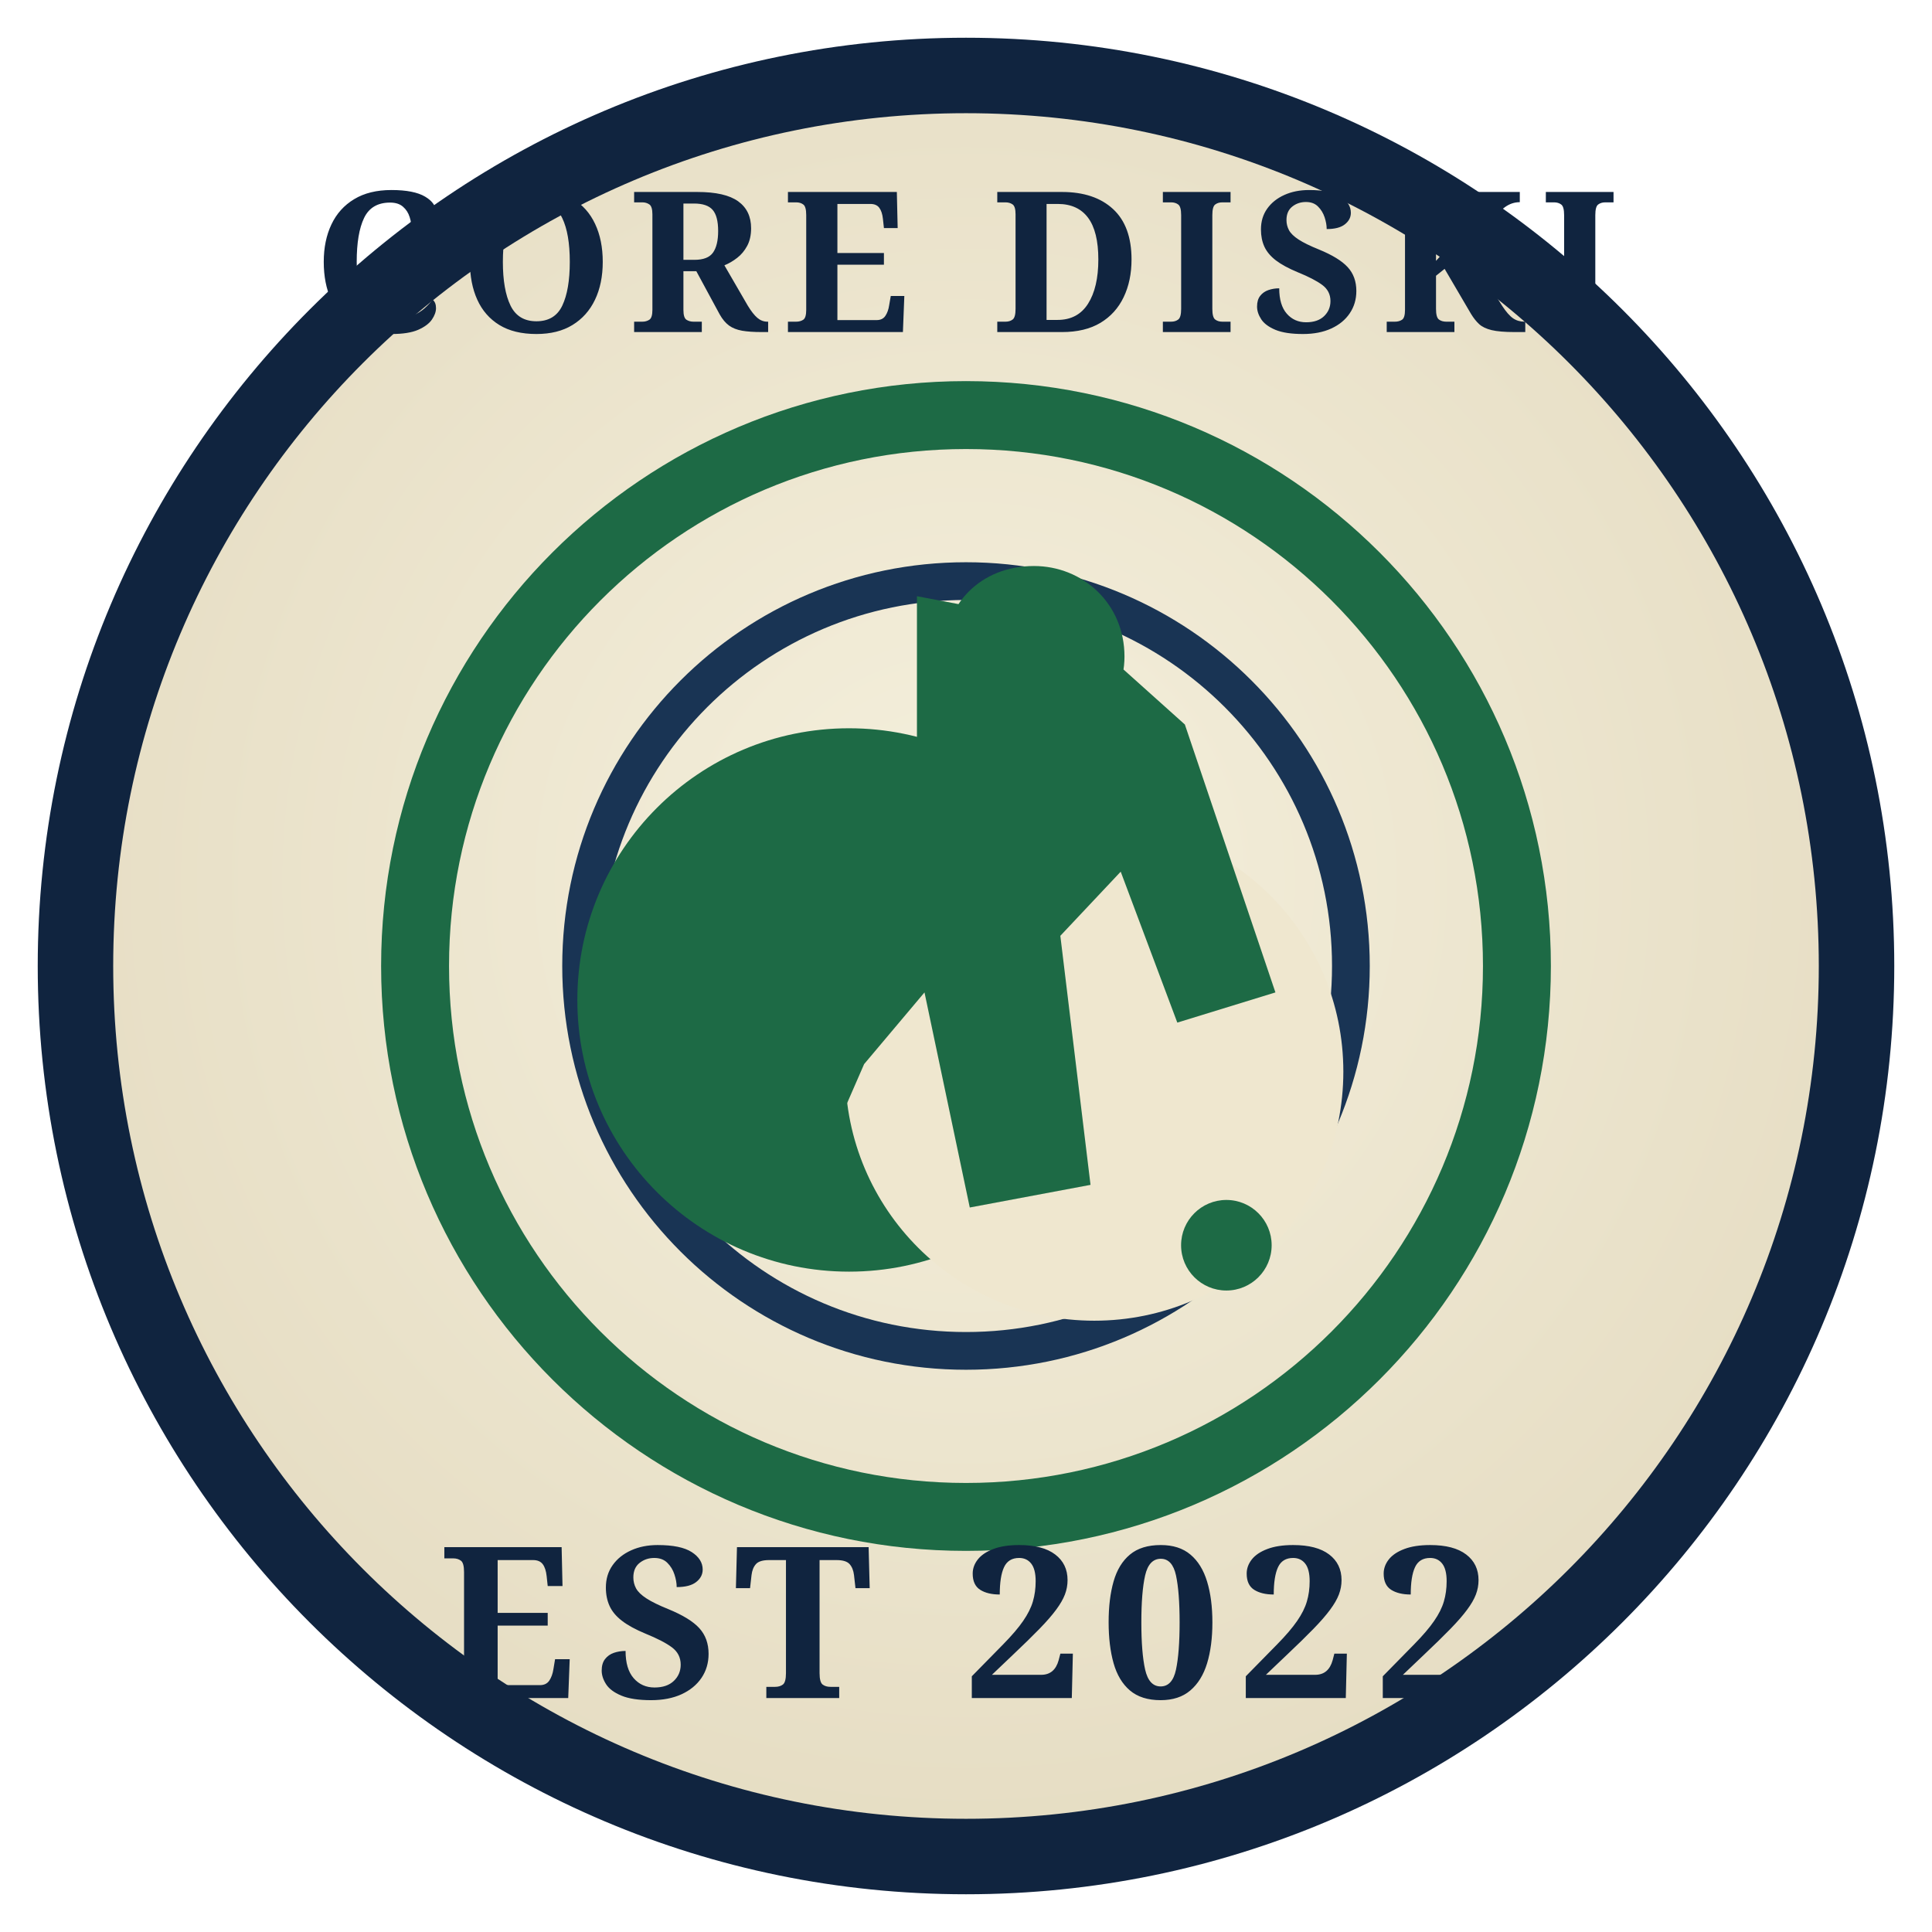
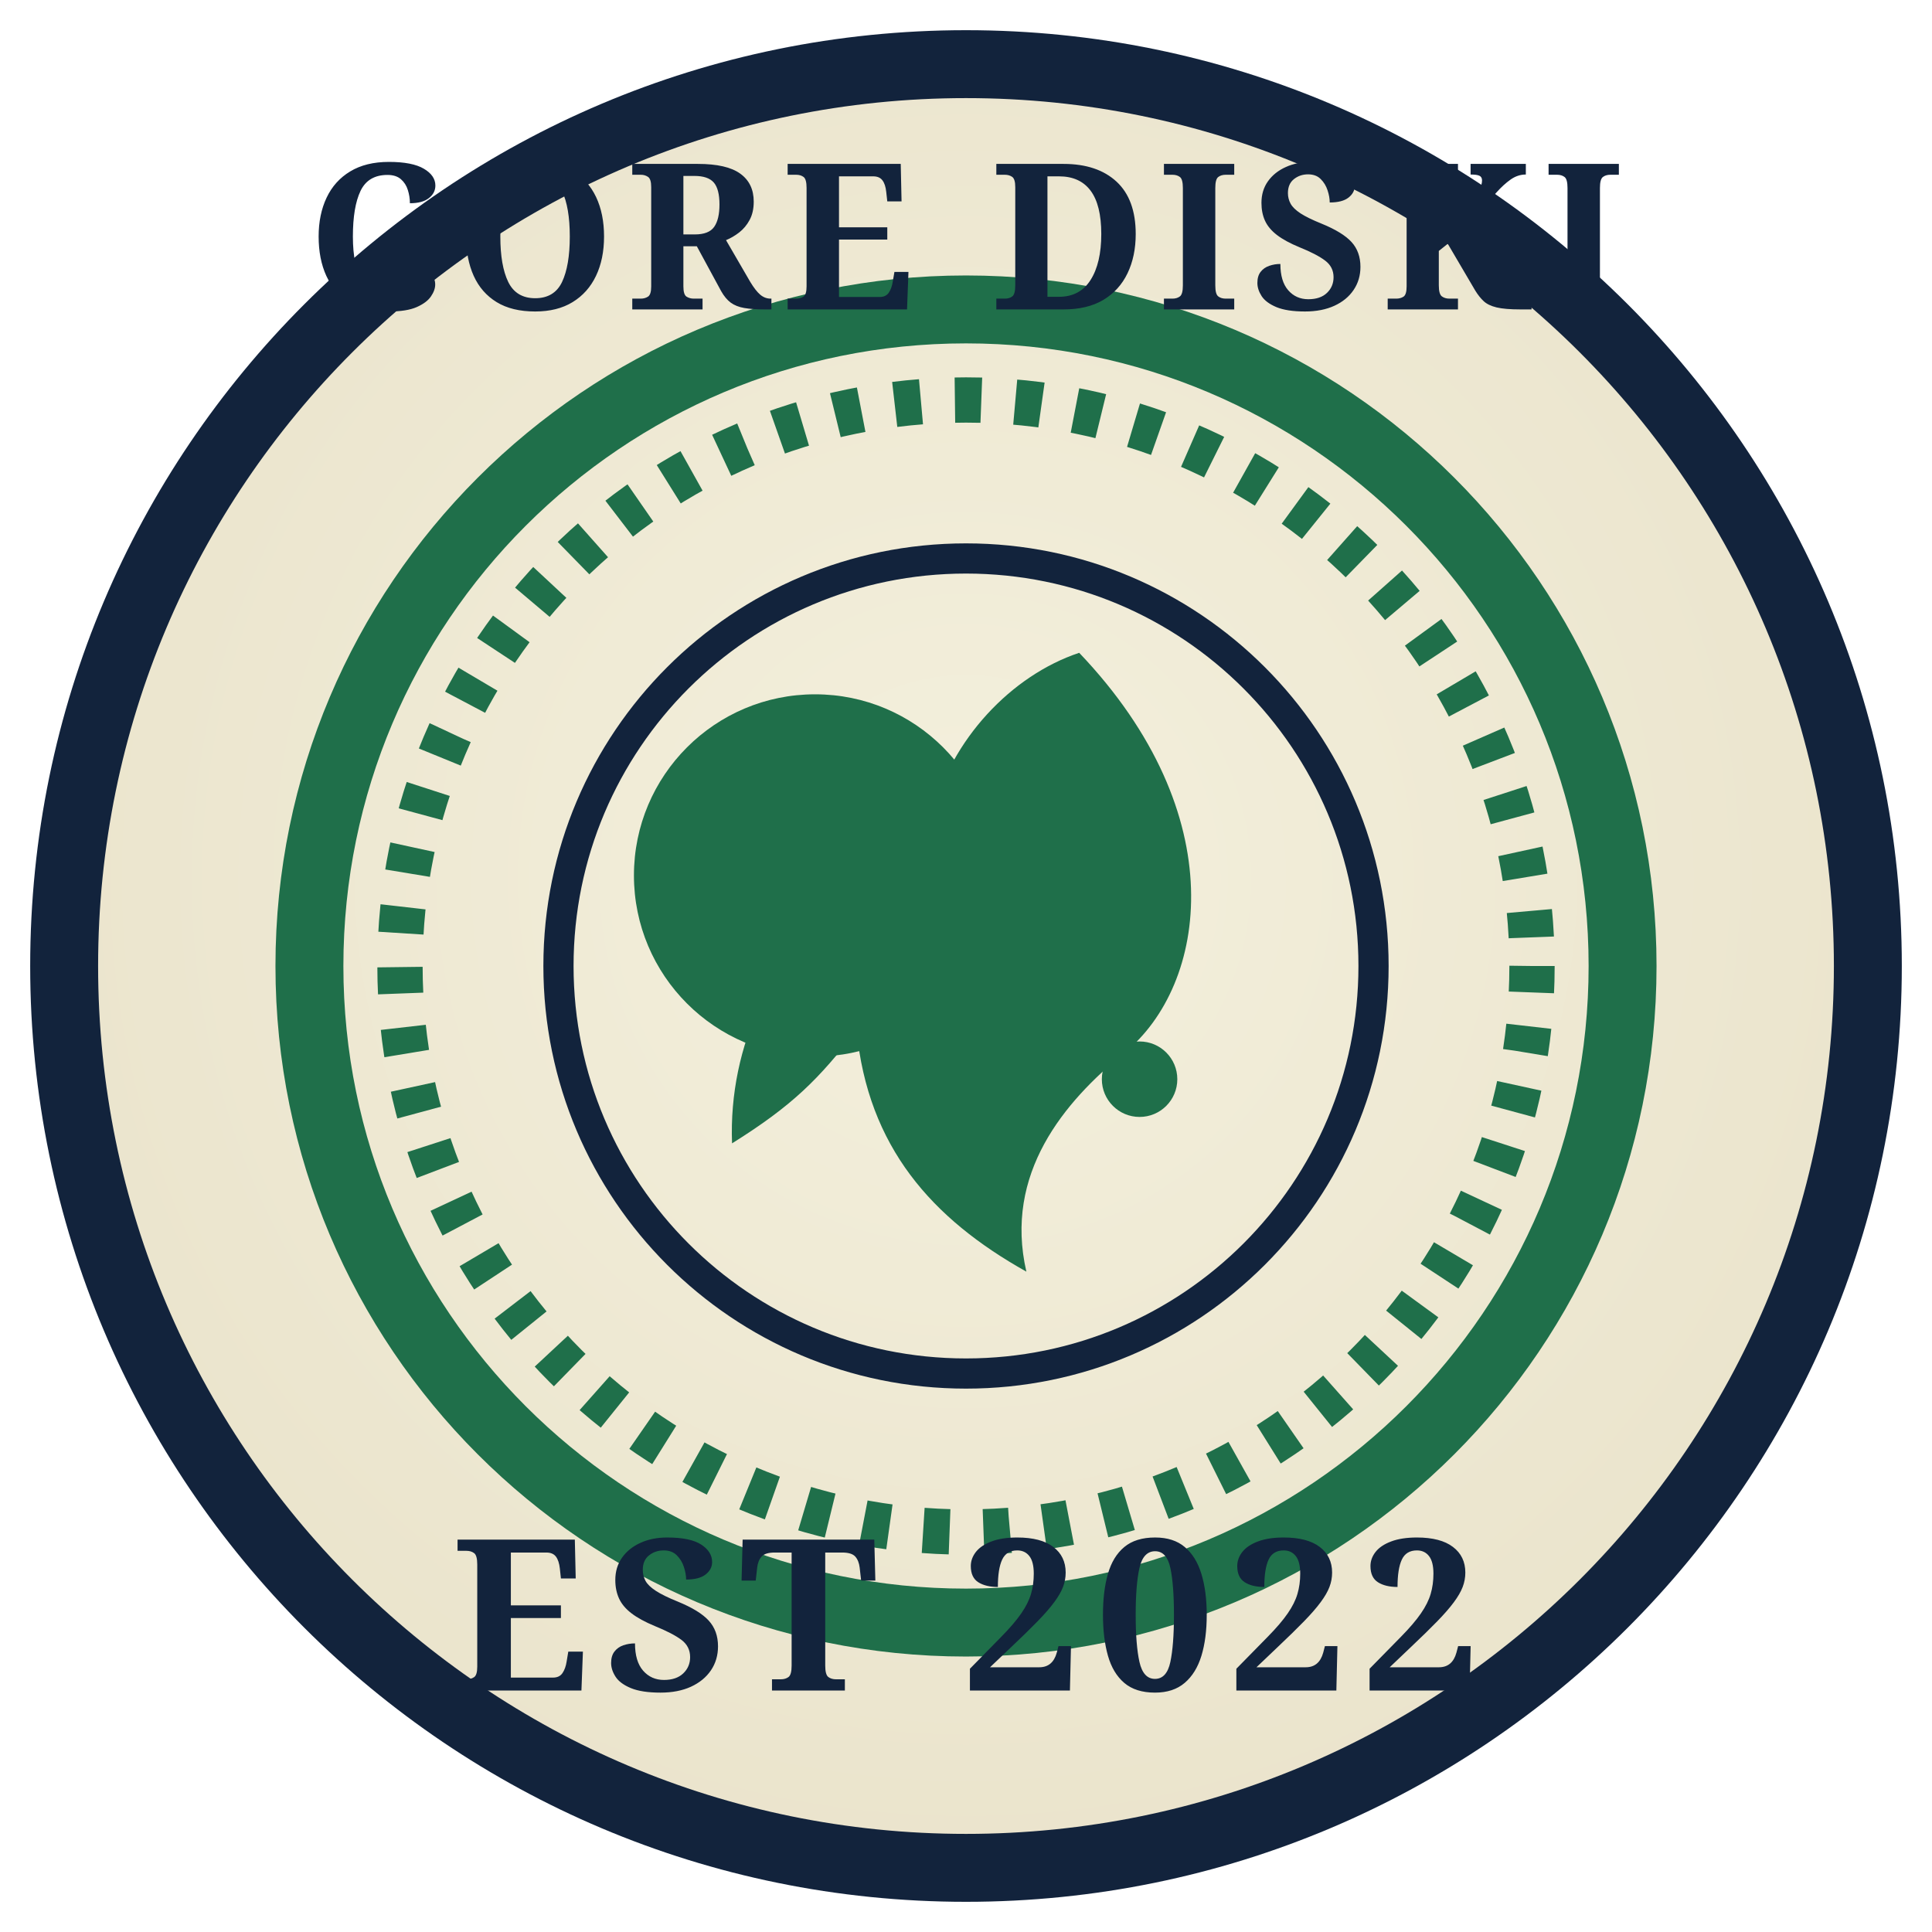
<svg xmlns="http://www.w3.org/2000/svg" viewBox="0 0 512 512" role="img" aria-labelledby="title desc">
  <defs>
-     <radialGradient id="cream" cx="50%" cy="45%" r="60%">
-       <stop offset="0%" stop-color="#f5f0dd" />
-       <stop offset="100%" stop-color="#e5dcc2" />
+     <radialGradient id="cream" cx="50%" cy="45%" r="70%">
+       <stop offset="0%" stop-color="#f4f0dd" />
+       <stop offset="100%" stop-color="#e8e1c8" />
    </radialGradient>
  </defs>
-   <circle cx="256" cy="256" r="246" fill="#10243f" />
-   <circle cx="256" cy="256" r="226" fill="url(#cream)" />
-   <circle cx="256" cy="256" r="146" fill="none" stroke="#1d6a45" stroke-width="18" />
-   <circle cx="256" cy="256" r="102" fill="none" stroke="#193454" stroke-width="10" />
-   <circle cx="225" cy="265" r="72" fill="#1d6a45" />
-   <circle cx="290" cy="284" r="66" fill="#efe7cf" />
-   <path fill="#1d6a45" d="M274 150c-14 0-24 10-24 24 0 13 10 24 24 24 13 0 24-11 24-24 0-14-11-24-24-24zm-31 54-35 54-20 52 24 11 17-39 16-19 12 57 32-6-8-66 16-17 15 40 26-8-24-71-29-26-42-8z" />
-   <circle cx="325" cy="330" r="12" fill="#1d6a45" />
-   <text x="256" y="88" text-anchor="middle" fill="#10243f" font-size="52" font-weight="700" letter-spacing="4" font-family="Georgia, serif">CORE DISKI</text>
-   <text x="256" y="450" text-anchor="middle" fill="#10243f" font-size="56" font-weight="700" letter-spacing="5" font-family="Georgia, serif">EST 2022</text>
+   <circle cx="256" cy="256" r="248" fill="#12233c" />
+   <circle cx="256" cy="256" r="230" fill="url(#cream)" />
+   <circle cx="256" cy="256" r="174" fill="none" stroke="#1f6f4a" stroke-width="18" />
+   <circle cx="256" cy="256" r="150" fill="none" stroke="#1f6f4a" stroke-width="12" stroke-dasharray="7 9" />
+   <circle cx="256" cy="256" r="108" fill="none" stroke="#12233c" stroke-width="8" />
+   <circle cx="216" cy="232" r="48" fill="#1f6f4a" />
+   <path d="M286 173c-18 6-34 23-39 43-13-8-28-7-43 2 8 7 17 15 20 22-19 12-31 37-30 63 16-10 23-17 33-30 3 31 20 50 45 64-6-26 10-45 26-58 22-18 29-63-12-106Z" fill="#1f6f4a" />
+   <circle cx="302" cy="286" r="10" fill="#1f6f4a" />
+   <g fill="#12233c" font-family="Georgia, serif" font-weight="700" text-anchor="middle">
+     <text x="256" y="82" font-size="54" letter-spacing="3">CORE DISKI</text>
+     <text x="256" y="448" font-size="56" letter-spacing="4">EST 2022</text>
+   </g>
</svg>
